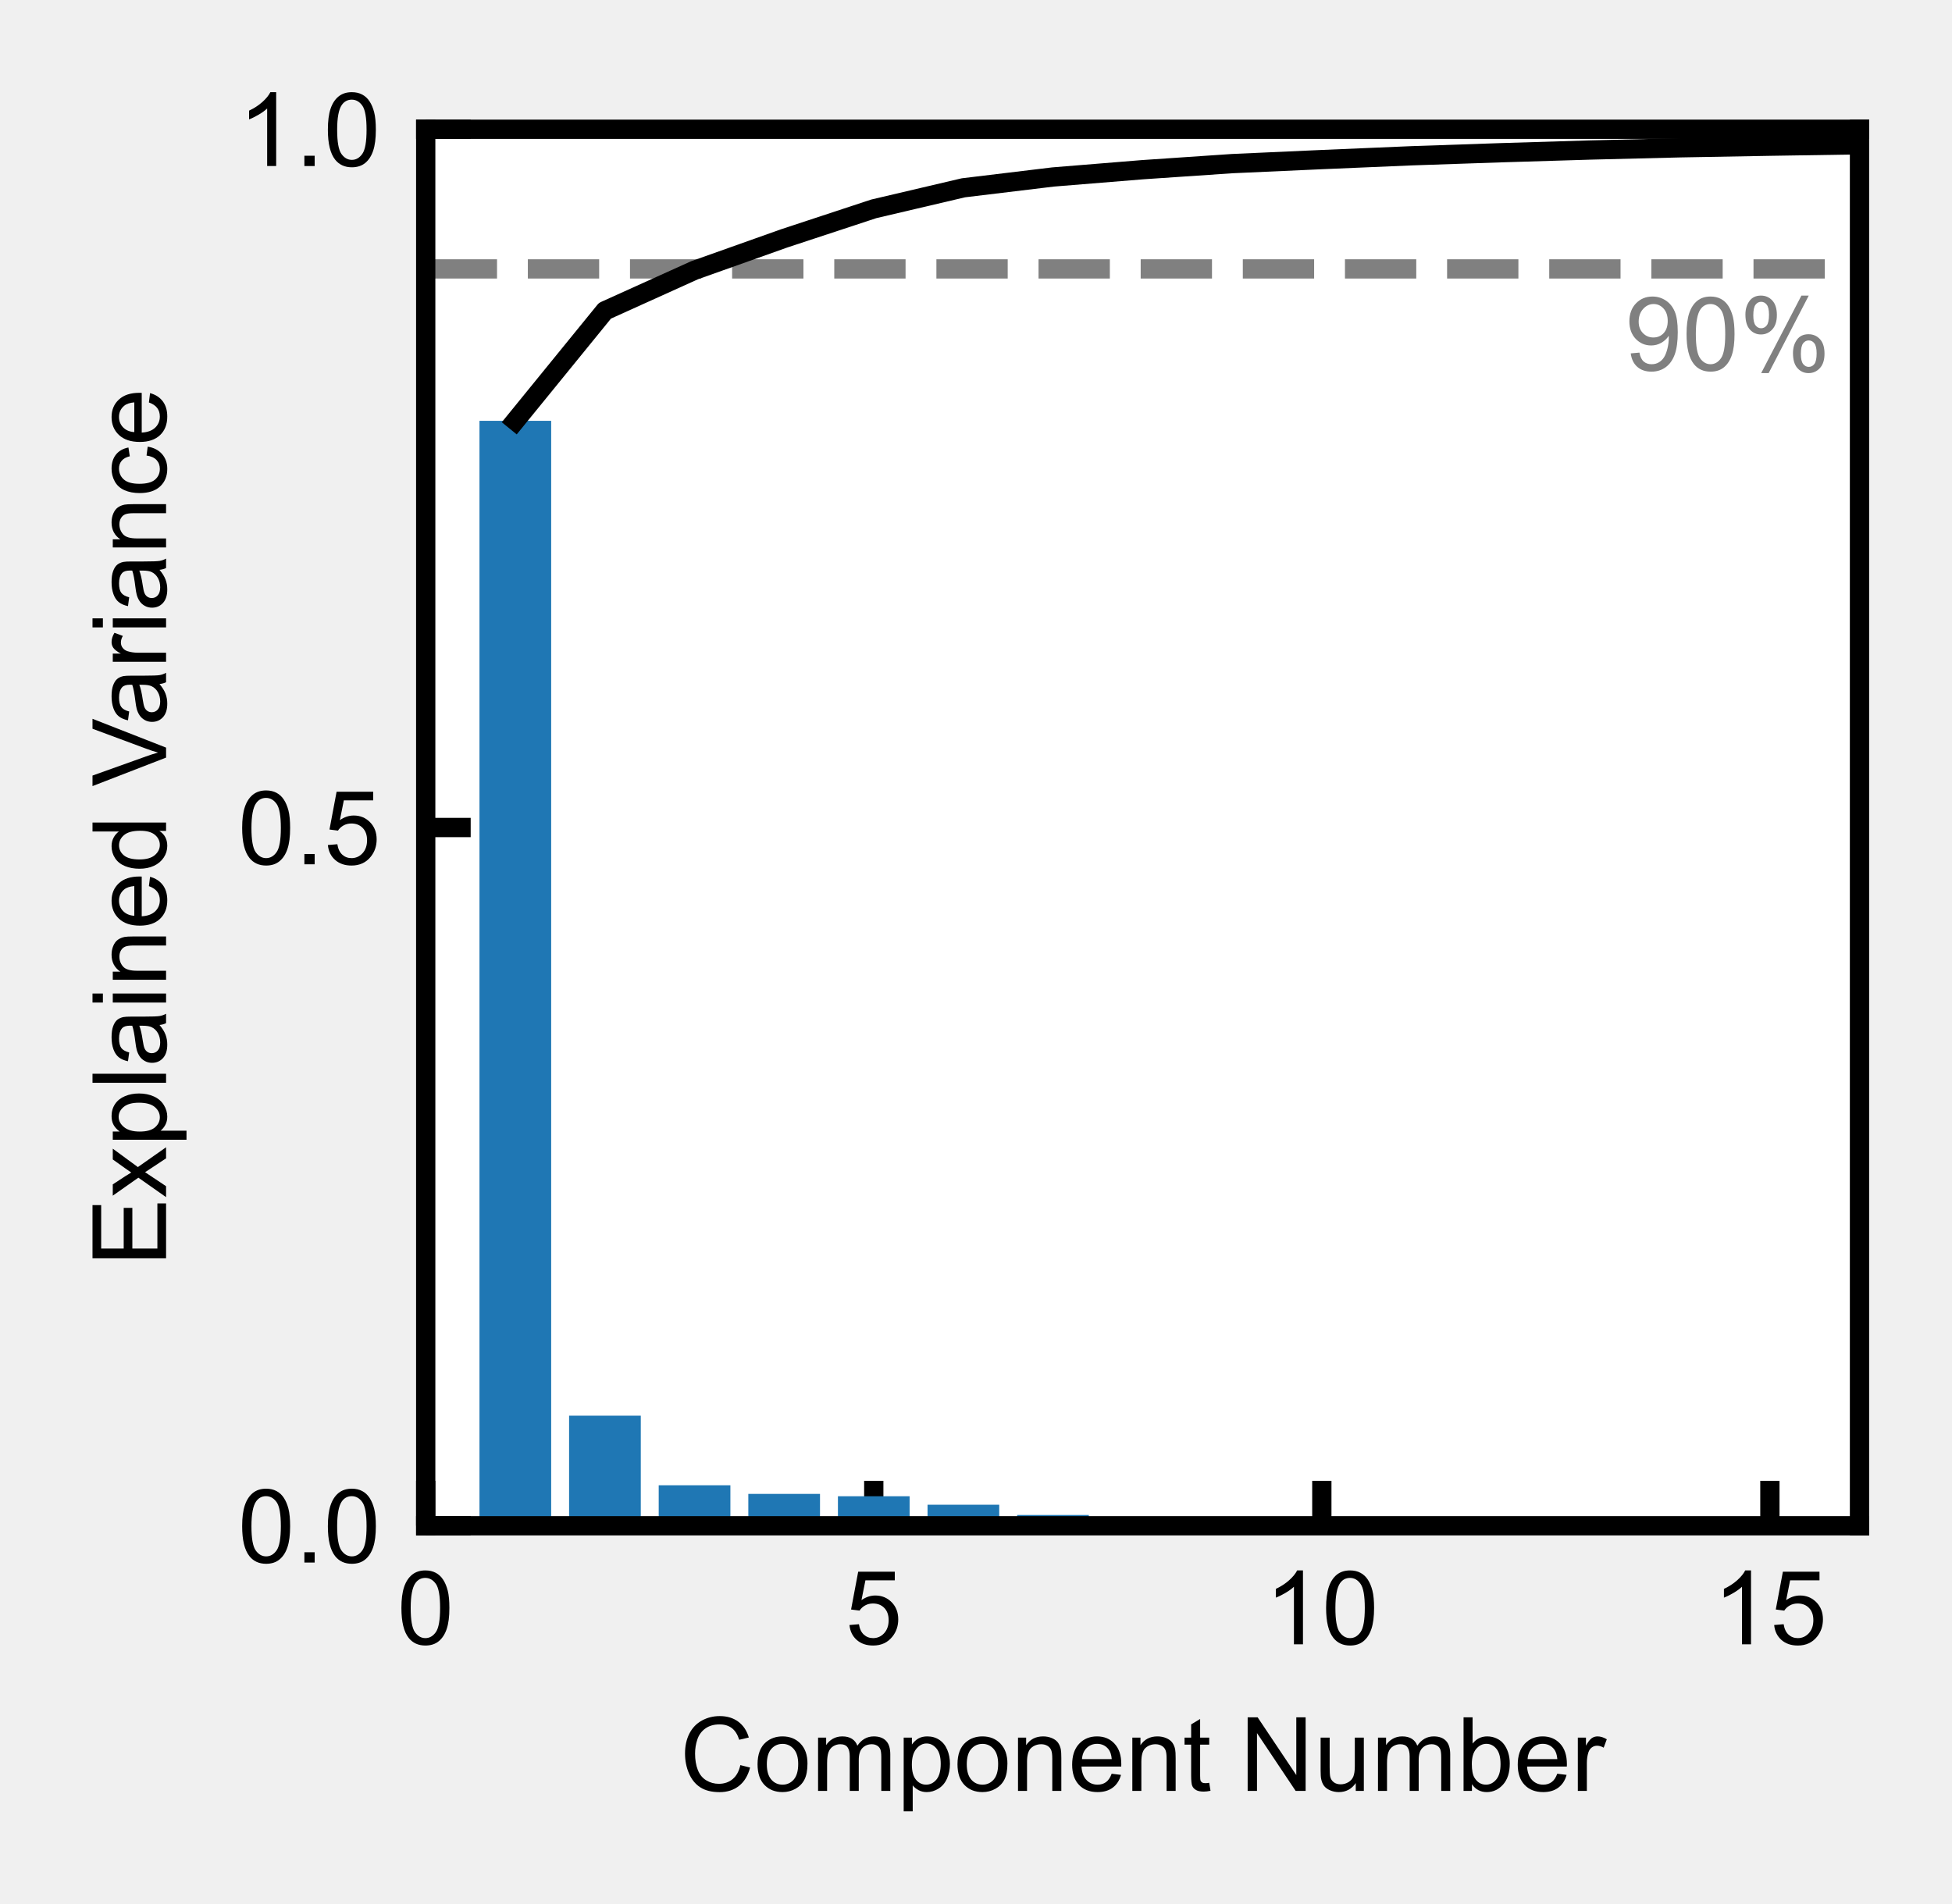
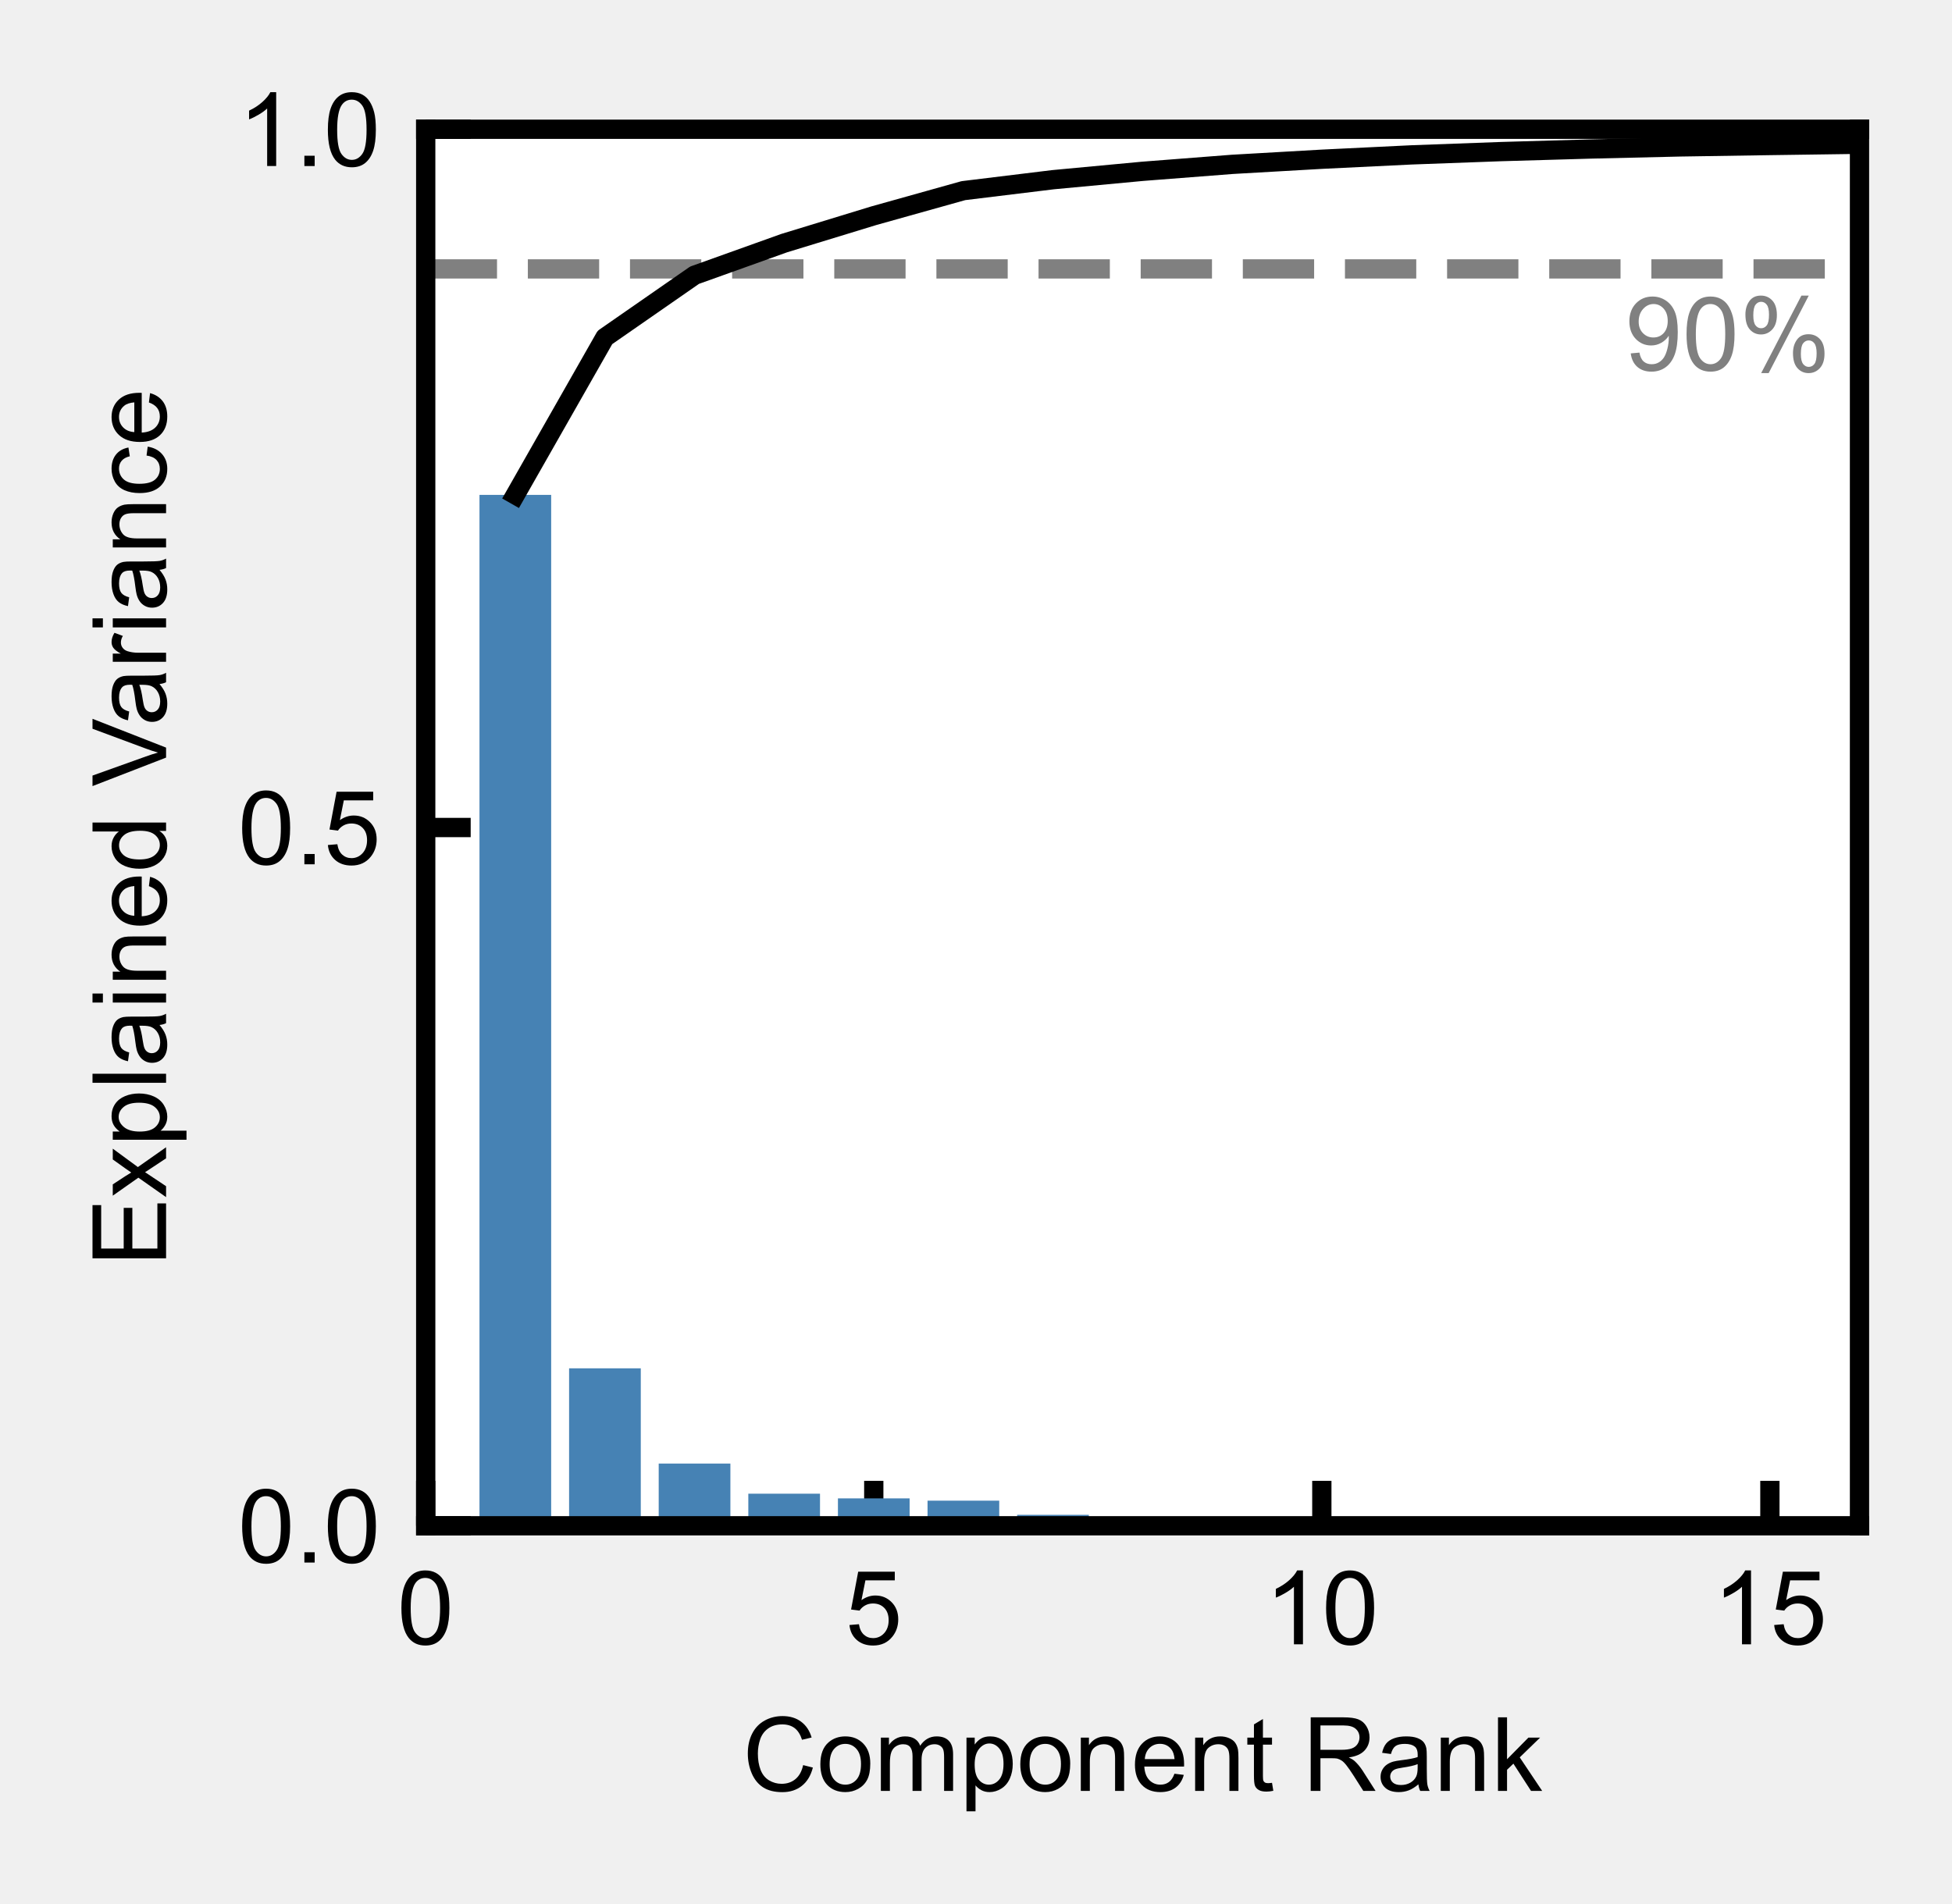
<svg xmlns="http://www.w3.org/2000/svg" xmlns:xlink="http://www.w3.org/1999/xlink" height="148.213pt" version="1.1" viewBox="0 0 151.936 148.213" width="151.936pt">
  <defs>
    <style type="text/css">*{stroke-linecap:butt;stroke-linejoin:round;}</style>
  </defs>
  <g id="figure_1">
    <g id="patch_1">
      <path d="M 0 148.213  L 151.936 148.213  L 151.936 0  L 0 0  z " style="fill:none;" />
    </g>
    <g id="axes_1">
      <g id="patch_2">
        <path d="M 33.136 118.783  L 144.736 118.783  L 144.736 10.063  L 33.136 10.063  z " style="fill:#ffffff;" />
      </g>
      <g id="line2d_1">
-         <path clip-path="url(#pe57d59aa02)" d="M 33.136 20.935  L 144.736 20.935  " style="fill:none;stroke:#808080;stroke-dasharray:5.55,2.4;stroke-dashoffset:0;stroke-width:1.5;" />
+         <path clip-path="url(#p98f0bb0aaa)" d="M 33.136 20.935  L 144.736 20.935  " style="fill:none;stroke:#808080;stroke-dasharray:5.55,2.4;stroke-dashoffset:0;stroke-width:1.5;" />
      </g>
      <g id="matplotlib.axis_1">
        <g id="xtick_1">
          <g id="line2d_2">
            <defs>
-               <path d="M 0 0  L 0 -3.5  " id="m93f9df5b27" style="stroke:#000000;stroke-width:1.5;" />
-             </defs>
-             <g>
-               <use style="stroke:#000000;stroke-width:1.5;" x="33.136" xlink:href="#m93f9df5b27" y="118.783" />
+               <path d="M 0 0  L 0 -3.5  " id="m5af185810b" style="stroke:#000000;stroke-width:1.5;" />
+             </defs>
+             <g>
+               <use style="stroke:#000000;stroke-width:1.5;" x="33.136" xlink:href="#m5af185810b" y="118.783" />
            </g>
          </g>
          <g id="text_1">
            <g transform="translate(30.91187 128.0094)scale(0.08 -0.08)">
              <defs>
                <path d="M 4.156 35.297  Q 4.156 48 6.766 55.734  Q 9.375 63.484 14.516 67.672  Q 19.672 71.875 27.484 71.875  Q 33.25 71.875 37.594 69.547  Q 41.938 67.234 44.766 62.859  Q 47.609 58.5 49.219 52.219  Q 50.828 45.953 50.828 35.297  Q 50.828 22.703 48.234 14.969  Q 45.656 7.234 40.5 3  Q 35.359 -1.219 27.484 -1.219  Q 17.141 -1.219 11.234 6.203  Q 4.156 15.141 4.156 35.297  z M 13.188 35.297  Q 13.188 17.672 17.312 11.828  Q 21.438 6 27.484 6  Q 33.547 6 37.672 11.859  Q 41.797 17.719 41.797 35.297  Q 41.797 52.984 37.672 58.781  Q 33.547 64.594 27.391 64.594  Q 21.344 64.594 17.719 59.469  Q 13.188 52.938 13.188 35.297  z " id="ArialMT-48" />
              </defs>
              <use xlink:href="#ArialMT-48" />
            </g>
          </g>
        </g>
        <g id="xtick_2">
          <g id="line2d_3">
            <g>
-               <use style="stroke:#000000;stroke-width:1.5;" x="68.011" xlink:href="#m93f9df5b27" y="118.783" />
+               <use style="stroke:#000000;stroke-width:1.5;" x="68.011" xlink:href="#m5af185810b" y="118.783" />
            </g>
          </g>
          <g id="text_2">
            <g transform="translate(65.78687 128.0094)scale(0.08 -0.08)">
              <defs>
                <path d="M 4.156 18.75  L 13.375 19.531  Q 14.406 12.797 18.141 9.391  Q 21.875 6 27.156 6  Q 33.5 6 37.891 10.781  Q 42.281 15.578 42.281 23.484  Q 42.281 31 38.062 35.344  Q 33.844 39.703 27 39.703  Q 22.75 39.703 19.328 37.766  Q 15.922 35.844 13.969 32.766  L 5.719 33.844  L 12.641 70.609  L 48.25 70.609  L 48.25 62.203  L 19.672 62.203  L 15.828 42.969  Q 22.266 47.469 29.344 47.469  Q 38.719 47.469 45.156 40.969  Q 51.609 34.469 51.609 24.266  Q 51.609 14.547 45.953 7.469  Q 39.062 -1.219 27.156 -1.219  Q 17.391 -1.219 11.203 4.25  Q 5.031 9.719 4.156 18.75  z " id="ArialMT-53" />
              </defs>
              <use xlink:href="#ArialMT-53" />
            </g>
          </g>
        </g>
        <g id="xtick_3">
          <g id="line2d_4">
            <g>
-               <use style="stroke:#000000;stroke-width:1.5;" x="102.886" xlink:href="#m93f9df5b27" y="118.783" />
+               <use style="stroke:#000000;stroke-width:1.5;" x="102.886" xlink:href="#m5af185810b" y="118.783" />
            </g>
          </g>
          <g id="text_3">
            <g transform="translate(98.4375 128.0094)scale(0.08 -0.08)">
              <defs>
                <path d="M 37.25 0  L 28.469 0  L 28.469 56  Q 25.297 52.984 20.141 49.953  Q 14.984 46.922 10.891 45.406  L 10.891 53.906  Q 18.266 57.375 23.781 62.297  Q 29.297 67.234 31.594 71.875  L 37.25 71.875  z " id="ArialMT-49" />
              </defs>
              <use xlink:href="#ArialMT-49" />
              <use x="55.615" xlink:href="#ArialMT-48" />
            </g>
          </g>
        </g>
        <g id="xtick_4">
          <g id="line2d_5">
            <g>
-               <use style="stroke:#000000;stroke-width:1.5;" x="137.761" xlink:href="#m93f9df5b27" y="118.783" />
+               <use style="stroke:#000000;stroke-width:1.5;" x="137.761" xlink:href="#m5af185810b" y="118.783" />
            </g>
          </g>
          <g id="text_4">
            <g transform="translate(133.3125 128.0094)scale(0.08 -0.08)">
              <use xlink:href="#ArialMT-49" />
              <use x="55.615" xlink:href="#ArialMT-53" />
            </g>
          </g>
        </g>
        <g id="text_5">
-           <g transform="translate(52.92125 139.4231)scale(0.08 -0.08)">
+           <g transform="translate(57.80938 139.4231)scale(0.08 -0.08)">
            <defs>
              <path d="M 58.797 25.094  L 68.266 22.703  Q 65.281 11.031 57.547 4.906  Q 49.812 -1.219 38.625 -1.219  Q 27.047 -1.219 19.797 3.484  Q 12.547 8.203 8.766 17.141  Q 4.984 26.078 4.984 36.328  Q 4.984 47.516 9.25 55.828  Q 13.531 64.156 21.406 68.469  Q 29.297 72.797 38.766 72.797  Q 49.516 72.797 56.828 67.328  Q 64.156 61.859 67.047 51.953  L 57.719 49.75  Q 55.219 57.562 50.484 61.125  Q 45.75 64.703 38.578 64.703  Q 30.328 64.703 24.781 60.734  Q 19.234 56.781 16.984 50.109  Q 14.75 43.453 14.75 36.375  Q 14.75 27.25 17.406 20.438  Q 20.062 13.625 25.672 10.25  Q 31.297 6.891 37.844 6.891  Q 45.797 6.891 51.312 11.469  Q 56.844 16.062 58.797 25.094  z " id="ArialMT-67" />
              <path d="M 3.328 25.922  Q 3.328 40.328 11.328 47.266  Q 18.016 53.031 27.641 53.031  Q 38.328 53.031 45.109 46.016  Q 51.906 39.016 51.906 26.656  Q 51.906 16.656 48.906 10.906  Q 45.906 5.172 40.156 2  Q 34.422 -1.172 27.641 -1.172  Q 16.75 -1.172 10.031 5.812  Q 3.328 12.797 3.328 25.922  z M 12.359 25.922  Q 12.359 15.969 16.703 11.016  Q 21.047 6.062 27.641 6.062  Q 34.188 6.062 38.531 11.031  Q 42.875 16.016 42.875 26.219  Q 42.875 35.844 38.5 40.797  Q 34.125 45.75 27.641 45.75  Q 21.047 45.75 16.703 40.812  Q 12.359 35.891 12.359 25.922  z " id="ArialMT-111" />
              <path d="M 6.594 0  L 6.594 51.859  L 14.453 51.859  L 14.453 44.578  Q 16.891 48.391 20.938 50.703  Q 25 53.031 30.172 53.031  Q 35.938 53.031 39.625 50.641  Q 43.312 48.25 44.828 43.953  Q 50.984 53.031 60.844 53.031  Q 68.562 53.031 72.703 48.75  Q 76.859 44.484 76.859 35.594  L 76.859 0  L 68.109 0  L 68.109 32.672  Q 68.109 37.938 67.25 40.25  Q 66.406 42.578 64.156 43.984  Q 61.922 45.406 58.891 45.406  Q 53.422 45.406 49.797 41.766  Q 46.188 38.141 46.188 30.125  L 46.188 0  L 37.406 0  L 37.406 33.688  Q 37.406 39.547 35.25 42.469  Q 33.109 45.406 28.219 45.406  Q 24.516 45.406 21.359 43.453  Q 18.219 41.5 16.797 37.734  Q 15.375 33.984 15.375 26.906  L 15.375 0  z " id="ArialMT-109" />
              <path d="M 6.594 -19.875  L 6.594 51.859  L 14.594 51.859  L 14.594 45.125  Q 17.438 49.078 21 51.047  Q 24.562 53.031 29.641 53.031  Q 36.281 53.031 41.359 49.609  Q 46.438 46.188 49.016 39.953  Q 51.609 33.734 51.609 26.312  Q 51.609 18.359 48.75 11.984  Q 45.906 5.609 40.453 2.219  Q 35.016 -1.172 29 -1.172  Q 24.609 -1.172 21.109 0.688  Q 17.625 2.547 15.375 5.375  L 15.375 -19.875  z M 14.547 25.641  Q 14.547 15.625 18.594 10.844  Q 22.656 6.062 28.422 6.062  Q 34.281 6.062 38.453 11.016  Q 42.625 15.969 42.625 26.375  Q 42.625 36.281 38.547 41.203  Q 34.469 46.141 28.812 46.141  Q 23.188 46.141 18.859 40.891  Q 14.547 35.641 14.547 25.641  z " id="ArialMT-112" />
              <path d="M 6.594 0  L 6.594 51.859  L 14.5 51.859  L 14.5 44.484  Q 20.219 53.031 31 53.031  Q 35.688 53.031 39.625 51.344  Q 43.562 49.656 45.516 46.922  Q 47.469 44.188 48.25 40.438  Q 48.734 37.984 48.734 31.891  L 48.734 0  L 39.938 0  L 39.938 31.547  Q 39.938 36.922 38.906 39.578  Q 37.891 42.234 35.281 43.812  Q 32.672 45.406 29.156 45.406  Q 23.531 45.406 19.453 41.844  Q 15.375 38.281 15.375 28.328  L 15.375 0  z " id="ArialMT-110" />
              <path d="M 42.094 16.703  L 51.172 15.578  Q 49.031 7.625 43.219 3.219  Q 37.406 -1.172 28.375 -1.172  Q 17 -1.172 10.328 5.828  Q 3.656 12.844 3.656 25.484  Q 3.656 38.578 10.391 45.797  Q 17.141 53.031 27.875 53.031  Q 38.281 53.031 44.875 45.953  Q 51.469 38.875 51.469 26.031  Q 51.469 25.25 51.422 23.688  L 12.75 23.688  Q 13.234 15.141 17.578 10.594  Q 21.922 6.062 28.422 6.062  Q 33.25 6.062 36.672 8.594  Q 40.094 11.141 42.094 16.703  z M 13.234 30.906  L 42.188 30.906  Q 41.609 37.453 38.875 40.719  Q 34.672 45.797 27.984 45.797  Q 21.922 45.797 17.797 41.75  Q 13.672 37.703 13.234 30.906  z " id="ArialMT-101" />
              <path d="M 25.781 7.859  L 27.047 0.094  Q 23.344 -0.688 20.406 -0.688  Q 15.625 -0.688 12.984 0.828  Q 10.359 2.344 9.281 4.812  Q 8.203 7.281 8.203 15.188  L 8.203 45.016  L 1.766 45.016  L 1.766 51.859  L 8.203 51.859  L 8.203 64.703  L 16.938 69.969  L 16.938 51.859  L 25.781 51.859  L 25.781 45.016  L 16.938 45.016  L 16.938 14.703  Q 16.938 10.938 17.406 9.859  Q 17.875 8.797 18.922 8.156  Q 19.969 7.516 21.922 7.516  Q 23.391 7.516 25.781 7.859  z " id="ArialMT-116" />
              <path id="ArialMT-32" />
-               <path d="M 7.625 0  L 7.625 71.578  L 17.328 71.578  L 54.938 15.375  L 54.938 71.578  L 64.016 71.578  L 64.016 0  L 54.297 0  L 16.703 56.25  L 16.703 0  z " id="ArialMT-78" />
-               <path d="M 40.578 0  L 40.578 7.625  Q 34.516 -1.172 24.125 -1.172  Q 19.531 -1.172 15.547 0.578  Q 11.578 2.344 9.641 5  Q 7.719 7.672 6.938 11.531  Q 6.391 14.109 6.391 19.734  L 6.391 51.859  L 15.188 51.859  L 15.188 23.094  Q 15.188 16.219 15.719 13.812  Q 16.547 10.359 19.234 8.375  Q 21.922 6.391 25.875 6.391  Q 29.828 6.391 33.297 8.422  Q 36.766 10.453 38.203 13.938  Q 39.656 17.438 39.656 24.078  L 39.656 51.859  L 48.438 51.859  L 48.438 0  z " id="ArialMT-117" />
-               <path d="M 14.703 0  L 6.547 0  L 6.547 71.578  L 15.328 71.578  L 15.328 46.047  Q 20.906 53.031 29.547 53.031  Q 34.328 53.031 38.594 51.094  Q 42.875 49.172 45.625 45.672  Q 48.391 42.188 49.953 37.25  Q 51.516 32.328 51.516 26.703  Q 51.516 13.375 44.922 6.094  Q 38.328 -1.172 29.109 -1.172  Q 19.922 -1.172 14.703 6.5  z M 14.594 26.312  Q 14.594 17 17.141 12.844  Q 21.297 6.062 28.375 6.062  Q 34.125 6.062 38.328 11.062  Q 42.531 16.062 42.531 25.984  Q 42.531 36.141 38.5 40.969  Q 34.469 45.797 28.766 45.797  Q 23 45.797 18.797 40.797  Q 14.594 35.797 14.594 26.312  z " id="ArialMT-98" />
-               <path d="M 6.5 0  L 6.5 51.859  L 14.406 51.859  L 14.406 44  Q 17.438 49.516 20 51.266  Q 22.562 53.031 25.641 53.031  Q 30.078 53.031 34.672 50.203  L 31.641 42.047  Q 28.422 43.953 25.203 43.953  Q 22.312 43.953 20.016 42.219  Q 17.719 40.484 16.75 37.406  Q 15.281 32.719 15.281 27.156  L 15.281 0  z " id="ArialMT-114" />
+               <path d="M 7.859 0  L 7.859 71.578  L 39.594 71.578  Q 49.172 71.578 54.141 69.641  Q 59.125 67.719 62.109 62.828  Q 65.094 57.953 65.094 52.047  Q 65.094 44.438 60.156 39.203  Q 55.219 33.984 44.922 32.562  Q 48.688 30.766 50.641 29  Q 54.781 25.203 58.5 19.484  L 70.953 0  L 59.031 0  L 49.562 14.891  Q 45.406 21.344 42.719 24.75  Q 40.047 28.172 37.922 29.531  Q 35.797 30.906 33.594 31.453  Q 31.984 31.781 28.328 31.781  L 17.328 31.781  L 17.328 0  z M 17.328 39.984  L 37.703 39.984  Q 44.188 39.984 47.844 41.328  Q 51.516 42.672 53.422 45.625  Q 55.328 48.578 55.328 52.047  Q 55.328 57.125 51.641 60.391  Q 47.953 63.672 39.984 63.672  L 17.328 63.672  z " id="ArialMT-82" />
+               <path d="M 40.438 6.391  Q 35.547 2.25 31.031 0.531  Q 26.516 -1.172 21.344 -1.172  Q 12.797 -1.172 8.203 3  Q 3.609 7.172 3.609 13.672  Q 3.609 17.484 5.344 20.625  Q 7.078 23.781 9.891 25.688  Q 12.703 27.594 16.219 28.562  Q 18.797 29.25 24.031 29.891  Q 34.672 31.156 39.703 32.906  Q 39.75 34.719 39.75 35.203  Q 39.75 40.578 37.25 42.781  Q 33.891 45.75 27.25 45.75  Q 21.047 45.75 18.094 43.578  Q 15.141 41.406 13.719 35.891  L 5.125 37.062  Q 6.297 42.578 8.984 45.969  Q 11.672 49.359 16.75 51.188  Q 21.828 53.031 28.516 53.031  Q 35.156 53.031 39.297 51.469  Q 43.453 49.906 45.406 47.531  Q 47.359 45.172 48.141 41.547  Q 48.578 39.312 48.578 33.453  L 48.578 21.734  Q 48.578 9.469 49.141 6.219  Q 49.703 2.984 51.375 0  L 42.188 0  Q 40.828 2.734 40.438 6.391  z M 39.703 26.031  Q 34.906 24.078 25.344 22.703  Q 19.922 21.922 17.672 20.938  Q 15.438 19.969 14.203 18.094  Q 12.984 16.219 12.984 13.922  Q 12.984 10.406 15.641 8.062  Q 18.312 5.719 23.438 5.719  Q 28.516 5.719 32.469 7.938  Q 36.422 10.156 38.281 14.016  Q 39.703 17 39.703 22.797  z " id="ArialMT-97" />
+               <path d="M 6.641 0  L 6.641 71.578  L 15.438 71.578  L 15.438 30.766  L 36.234 51.859  L 47.609 51.859  L 27.781 32.625  L 49.609 0  L 38.766 0  L 21.625 26.516  L 15.438 20.562  L 15.438 0  z " id="ArialMT-107" />
            </defs>
            <use xlink:href="#ArialMT-67" />
            <use x="72.217" xlink:href="#ArialMT-111" />
            <use x="127.832" xlink:href="#ArialMT-109" />
            <use x="211.133" xlink:href="#ArialMT-112" />
            <use x="266.748" xlink:href="#ArialMT-111" />
            <use x="322.363" xlink:href="#ArialMT-110" />
            <use x="377.979" xlink:href="#ArialMT-101" />
            <use x="433.594" xlink:href="#ArialMT-110" />
            <use x="489.209" xlink:href="#ArialMT-116" />
            <use x="516.992" xlink:href="#ArialMT-32" />
-             <use x="544.775" xlink:href="#ArialMT-78" />
-             <use x="616.992" xlink:href="#ArialMT-117" />
-             <use x="672.607" xlink:href="#ArialMT-109" />
-             <use x="755.908" xlink:href="#ArialMT-98" />
-             <use x="811.523" xlink:href="#ArialMT-101" />
-             <use x="867.139" xlink:href="#ArialMT-114" />
+             <use x="544.775" xlink:href="#ArialMT-82" />
+             <use x="616.992" xlink:href="#ArialMT-97" />
+             <use x="672.607" xlink:href="#ArialMT-110" />
+             <use x="728.223" xlink:href="#ArialMT-107" />
          </g>
        </g>
      </g>
      <g id="matplotlib.axis_2">
        <g id="ytick_1">
          <g id="line2d_6">
            <defs>
-               <path d="M 0 0  L 3.5 0  " id="m5671c8bf5a" style="stroke:#000000;stroke-width:1.5;" />
-             </defs>
-             <g>
-               <use style="stroke:#000000;stroke-width:1.5;" x="33.136" xlink:href="#m5671c8bf5a" y="118.783" />
+               <path d="M 0 0  L 3.5 0  " id="m9b7e05f773" style="stroke:#000000;stroke-width:1.5;" />
+             </defs>
+             <g>
+               <use style="stroke:#000000;stroke-width:1.5;" x="33.136" xlink:href="#m9b7e05f773" y="118.783" />
            </g>
          </g>
          <g id="text_6">
            <g transform="translate(18.51625 121.6462)scale(0.08 -0.08)">
              <defs>
                <path d="M 9.078 0  L 9.078 10.016  L 19.094 10.016  L 19.094 0  z " id="ArialMT-46" />
              </defs>
              <use xlink:href="#ArialMT-48" />
              <use x="55.615" xlink:href="#ArialMT-46" />
              <use x="83.398" xlink:href="#ArialMT-48" />
            </g>
          </g>
        </g>
        <g id="ytick_2">
          <g id="line2d_7">
            <g>
-               <use style="stroke:#000000;stroke-width:1.5;" x="33.136" xlink:href="#m5671c8bf5a" y="64.423" />
+               <use style="stroke:#000000;stroke-width:1.5;" x="33.136" xlink:href="#m9b7e05f773" y="64.423" />
            </g>
          </g>
          <g id="text_7">
            <g transform="translate(18.51625 67.28625)scale(0.08 -0.08)">
              <use xlink:href="#ArialMT-48" />
              <use x="55.615" xlink:href="#ArialMT-46" />
              <use x="83.398" xlink:href="#ArialMT-53" />
            </g>
          </g>
        </g>
        <g id="ytick_3">
          <g id="line2d_8">
            <g>
-               <use style="stroke:#000000;stroke-width:1.5;" x="33.136" xlink:href="#m5671c8bf5a" y="10.063" />
+               <use style="stroke:#000000;stroke-width:1.5;" x="33.136" xlink:href="#m9b7e05f773" y="10.063" />
            </g>
          </g>
          <g id="text_8">
            <g transform="translate(18.51625 12.92625)scale(0.08 -0.08)">
              <use xlink:href="#ArialMT-49" />
              <use x="55.615" xlink:href="#ArialMT-46" />
              <use x="83.398" xlink:href="#ArialMT-48" />
            </g>
          </g>
        </g>
        <g id="text_9">
          <g transform="translate(12.92625 98.59313)rotate(-90)scale(0.08 -0.08)">
            <defs>
              <path d="M 7.906 0  L 7.906 71.578  L 59.672 71.578  L 59.672 63.141  L 17.391 63.141  L 17.391 41.219  L 56.984 41.219  L 56.984 32.812  L 17.391 32.812  L 17.391 8.453  L 61.328 8.453  L 61.328 0  z " id="ArialMT-69" />
              <path d="M 0.734 0  L 19.672 26.953  L 2.156 51.859  L 13.141 51.859  L 21.094 39.703  Q 23.344 36.234 24.703 33.891  Q 26.859 37.109 28.656 39.594  L 37.406 51.859  L 47.906 51.859  L 29.984 27.438  L 49.266 0  L 38.484 0  L 27.828 16.109  L 25 20.453  L 11.375 0  z " id="ArialMT-120" />
              <path d="M 6.391 0  L 6.391 71.578  L 15.188 71.578  L 15.188 0  z " id="ArialMT-108" />
-               <path d="M 40.438 6.391  Q 35.547 2.25 31.031 0.531  Q 26.516 -1.172 21.344 -1.172  Q 12.797 -1.172 8.203 3  Q 3.609 7.172 3.609 13.672  Q 3.609 17.484 5.344 20.625  Q 7.078 23.781 9.891 25.688  Q 12.703 27.594 16.219 28.562  Q 18.797 29.25 24.031 29.891  Q 34.672 31.156 39.703 32.906  Q 39.75 34.719 39.75 35.203  Q 39.75 40.578 37.25 42.781  Q 33.891 45.75 27.25 45.75  Q 21.047 45.75 18.094 43.578  Q 15.141 41.406 13.719 35.891  L 5.125 37.062  Q 6.297 42.578 8.984 45.969  Q 11.672 49.359 16.75 51.188  Q 21.828 53.031 28.516 53.031  Q 35.156 53.031 39.297 51.469  Q 43.453 49.906 45.406 47.531  Q 47.359 45.172 48.141 41.547  Q 48.578 39.312 48.578 33.453  L 48.578 21.734  Q 48.578 9.469 49.141 6.219  Q 49.703 2.984 51.375 0  L 42.188 0  Q 40.828 2.734 40.438 6.391  z M 39.703 26.031  Q 34.906 24.078 25.344 22.703  Q 19.922 21.922 17.672 20.938  Q 15.438 19.969 14.203 18.094  Q 12.984 16.219 12.984 13.922  Q 12.984 10.406 15.641 8.062  Q 18.312 5.719 23.438 5.719  Q 28.516 5.719 32.469 7.938  Q 36.422 10.156 38.281 14.016  Q 39.703 17 39.703 22.797  z " id="ArialMT-97" />
              <path d="M 6.641 61.469  L 6.641 71.578  L 15.438 71.578  L 15.438 61.469  z M 6.641 0  L 6.641 51.859  L 15.438 51.859  L 15.438 0  z " id="ArialMT-105" />
              <path d="M 40.234 0  L 40.234 6.547  Q 35.297 -1.172 25.734 -1.172  Q 19.531 -1.172 14.328 2.25  Q 9.125 5.672 6.266 11.797  Q 3.422 17.922 3.422 25.875  Q 3.422 33.641 6 39.969  Q 8.594 46.297 13.766 49.656  Q 18.953 53.031 25.344 53.031  Q 30.031 53.031 33.688 51.047  Q 37.359 49.078 39.656 45.906  L 39.656 71.578  L 48.391 71.578  L 48.391 0  z M 12.453 25.875  Q 12.453 15.922 16.641 10.984  Q 20.844 6.062 26.562 6.062  Q 32.328 6.062 36.344 10.766  Q 40.375 15.484 40.375 25.141  Q 40.375 35.797 36.266 40.766  Q 32.172 45.75 26.172 45.75  Q 20.312 45.75 16.375 40.969  Q 12.453 36.188 12.453 25.875  z " id="ArialMT-100" />
              <path d="M 28.172 0  L 0.438 71.578  L 10.688 71.578  L 29.297 19.578  Q 31.547 13.328 33.062 7.859  Q 34.719 13.719 36.922 19.578  L 56.25 71.578  L 65.922 71.578  L 37.891 0  z " id="ArialMT-86" />
+               <path d="M 6.5 0  L 6.5 51.859  L 14.406 51.859  L 14.406 44  Q 17.438 49.516 20 51.266  Q 22.562 53.031 25.641 53.031  Q 30.078 53.031 34.672 50.203  L 31.641 42.047  Q 28.422 43.953 25.203 43.953  Q 22.312 43.953 20.016 42.219  Q 17.719 40.484 16.75 37.406  Q 15.281 32.719 15.281 27.156  L 15.281 0  z " id="ArialMT-114" />
              <path d="M 40.438 19  L 49.078 17.875  Q 47.656 8.938 41.812 3.875  Q 35.984 -1.172 27.484 -1.172  Q 16.844 -1.172 10.375 5.781  Q 3.906 12.75 3.906 25.734  Q 3.906 34.125 6.688 40.422  Q 9.469 46.734 15.156 49.875  Q 20.844 53.031 27.547 53.031  Q 35.984 53.031 41.359 48.75  Q 46.734 44.484 48.25 36.625  L 39.703 35.297  Q 38.484 40.531 35.375 43.156  Q 32.281 45.797 27.875 45.797  Q 21.234 45.797 17.078 41.031  Q 12.938 36.281 12.938 25.984  Q 12.938 15.531 16.938 10.797  Q 20.953 6.062 27.391 6.062  Q 32.562 6.062 36.031 9.234  Q 39.5 12.406 40.438 19  z " id="ArialMT-99" />
            </defs>
            <use xlink:href="#ArialMT-69" />
            <use x="66.699" xlink:href="#ArialMT-120" />
            <use x="116.699" xlink:href="#ArialMT-112" />
            <use x="172.314" xlink:href="#ArialMT-108" />
            <use x="194.531" xlink:href="#ArialMT-97" />
            <use x="250.146" xlink:href="#ArialMT-105" />
            <use x="272.363" xlink:href="#ArialMT-110" />
            <use x="327.979" xlink:href="#ArialMT-101" />
            <use x="383.594" xlink:href="#ArialMT-100" />
            <use x="439.209" xlink:href="#ArialMT-32" />
            <use x="466.992" xlink:href="#ArialMT-86" />
            <use x="526.316" xlink:href="#ArialMT-97" />
            <use x="581.932" xlink:href="#ArialMT-114" />
            <use x="615.232" xlink:href="#ArialMT-105" />
            <use x="637.449" xlink:href="#ArialMT-97" />
            <use x="693.064" xlink:href="#ArialMT-110" />
            <use x="748.68" xlink:href="#ArialMT-99" />
            <use x="798.68" xlink:href="#ArialMT-101" />
          </g>
        </g>
      </g>
      <g id="patch_3">
-         <path clip-path="url(#pe57d59aa02)" d="M 37.321 118.783  L 42.901 118.783  L 42.901 32.763  L 37.321 32.763  z " style="fill:#1f77b4;" />
+         <path clip-path="url(#p98f0bb0aaa)" d="M 37.321 118.783  L 42.901 118.783  L 42.901 38.527  L 37.321 38.527  z " style="fill:#4682b4;" />
      </g>
      <g id="patch_4">
-         <path clip-path="url(#pe57d59aa02)" d="M 44.296 118.783  L 49.876 118.783  L 49.876 110.213  L 44.296 110.213  z " style="fill:#1f77b4;" />
+         <path clip-path="url(#p98f0bb0aaa)" d="M 44.296 118.783  L 49.876 118.783  L 49.876 106.527  L 44.296 106.527  z " style="fill:#4682b4;" />
      </g>
      <g id="patch_5">
-         <path clip-path="url(#pe57d59aa02)" d="M 51.271 118.783  L 56.851 118.783  L 56.851 115.629  L 51.271 115.629  z " style="fill:#1f77b4;" />
+         <path clip-path="url(#p98f0bb0aaa)" d="M 51.271 118.783  L 56.851 118.783  L 56.851 113.938  L 51.271 113.938  z " style="fill:#4682b4;" />
      </g>
      <g id="patch_6">
-         <path clip-path="url(#pe57d59aa02)" d="M 58.246 118.783  L 63.826 118.783  L 63.826 116.303  L 58.246 116.303  z " style="fill:#1f77b4;" />
+         <path clip-path="url(#p98f0bb0aaa)" d="M 58.246 118.783  L 63.826 118.783  L 63.826 116.285  L 58.246 116.285  z " style="fill:#4682b4;" />
      </g>
      <g id="patch_7">
-         <path clip-path="url(#pe57d59aa02)" d="M 65.221 118.783  L 70.801 118.783  L 70.801 116.484  L 65.221 116.484  z " style="fill:#1f77b4;" />
+         <path clip-path="url(#p98f0bb0aaa)" d="M 65.221 118.783  L 70.801 118.783  L 70.801 116.65  L 65.221 116.65  z " style="fill:#4682b4;" />
      </g>
      <g id="patch_8">
-         <path clip-path="url(#pe57d59aa02)" d="M 72.196 118.783  L 77.776 118.783  L 77.776 117.145  L 72.196 117.145  z " style="fill:#1f77b4;" />
+         <path clip-path="url(#p98f0bb0aaa)" d="M 72.196 118.783  L 77.776 118.783  L 77.776 116.83  L 72.196 116.83  z " style="fill:#4682b4;" />
      </g>
      <g id="patch_9">
-         <path clip-path="url(#pe57d59aa02)" d="M 79.171 118.783  L 84.751 118.783  L 84.751 117.941  L 79.171 117.941  z " style="fill:#1f77b4;" />
+         <path clip-path="url(#p98f0bb0aaa)" d="M 79.171 118.783  L 84.751 118.783  L 84.751 117.931  L 79.171 117.931  z " style="fill:#4682b4;" />
      </g>
      <g id="patch_10">
-         <path clip-path="url(#pe57d59aa02)" d="M 86.146 118.783  L 91.726 118.783  L 91.726 118.215  L 86.146 118.215  z " style="fill:#1f77b4;" />
+         <path clip-path="url(#p98f0bb0aaa)" d="M 86.146 118.783  L 91.726 118.783  L 91.726 118.13  L 86.146 118.13  z " style="fill:#4682b4;" />
      </g>
      <g id="patch_11">
-         <path clip-path="url(#pe57d59aa02)" d="M 93.121 118.783  L 98.701 118.783  L 98.701 118.31  L 93.121 118.31  z " style="fill:#1f77b4;" />
+         <path clip-path="url(#p98f0bb0aaa)" d="M 93.121 118.783  L 98.701 118.783  L 98.701 118.242  L 93.121 118.242  z " style="fill:#4682b4;" />
      </g>
      <g id="patch_12">
-         <path clip-path="url(#pe57d59aa02)" d="M 100.096 118.783  L 105.676 118.783  L 105.676 118.469  L 100.096 118.469  z " style="fill:#1f77b4;" />
+         <path clip-path="url(#p98f0bb0aaa)" d="M 100.096 118.783  L 105.676 118.783  L 105.676 118.384  L 100.096 118.384  z " style="fill:#4682b4;" />
      </g>
      <g id="patch_13">
-         <path clip-path="url(#pe57d59aa02)" d="M 107.071 118.783  L 112.651 118.783  L 112.651 118.486  L 107.071 118.486  z " style="fill:#1f77b4;" />
+         <path clip-path="url(#p98f0bb0aaa)" d="M 107.071 118.783  L 112.651 118.783  L 112.651 118.445  L 107.071 118.445  z " style="fill:#4682b4;" />
      </g>
      <g id="patch_14">
-         <path clip-path="url(#pe57d59aa02)" d="M 114.046 118.783  L 119.626 118.783  L 119.626 118.546  L 114.046 118.546  z " style="fill:#1f77b4;" />
+         <path clip-path="url(#p98f0bb0aaa)" d="M 114.046 118.783  L 119.626 118.783  L 119.626 118.527  L 114.046 118.527  z " style="fill:#4682b4;" />
      </g>
      <g id="patch_15">
-         <path clip-path="url(#pe57d59aa02)" d="M 121.021 118.783  L 126.601 118.783  L 126.601 118.571  L 121.021 118.571  z " style="fill:#1f77b4;" />
+         <path clip-path="url(#p98f0bb0aaa)" d="M 121.021 118.783  L 126.601 118.783  L 126.601 118.581  L 121.021 118.581  z " style="fill:#4682b4;" />
      </g>
      <g id="patch_16">
-         <path clip-path="url(#pe57d59aa02)" d="M 127.996 118.783  L 133.576 118.783  L 133.576 118.611  L 127.996 118.611  z " style="fill:#1f77b4;" />
+         <path clip-path="url(#p98f0bb0aaa)" d="M 127.996 118.783  L 133.576 118.783  L 133.576 118.62  L 127.996 118.62  z " style="fill:#4682b4;" />
      </g>
      <g id="patch_17">
-         <path clip-path="url(#pe57d59aa02)" d="M 134.971 118.783  L 140.551 118.783  L 140.551 118.658  L 134.971 118.658  z " style="fill:#1f77b4;" />
+         <path clip-path="url(#p98f0bb0aaa)" d="M 134.971 118.783  L 140.551 118.783  L 140.551 118.675  L 134.971 118.675  z " style="fill:#4682b4;" />
      </g>
      <g id="patch_18">
-         <path clip-path="url(#pe57d59aa02)" d="M 141.946 118.783  L 147.526 118.783  L 147.526 118.674  L 141.946 118.674  z " style="fill:#1f77b4;" />
+         <path clip-path="url(#p98f0bb0aaa)" d="M 141.946 118.783  L 147.526 118.783  L 147.526 118.685  L 141.946 118.685  z " style="fill:#4682b4;" />
      </g>
      <g id="line2d_9">
-         <path clip-path="url(#pe57d59aa02)" d="M 40.111 32.763  L 47.086 24.193  L 54.061 21.039  L 61.036 18.559  L 68.011 16.259  L 74.986 14.621  L 81.961 13.779  L 88.936 13.211  L 95.911 12.738  L 102.886 12.424  L 109.861 12.128  L 116.836 11.89  L 123.811 11.678  L 130.786 11.506  L 137.761 11.381  L 144.736 11.272  " style="fill:none;stroke:#000000;stroke-linecap:square;stroke-width:1.5;" />
+         <path clip-path="url(#p98f0bb0aaa)" d="M 40.111 38.527  L 47.086 26.271  L 54.061 21.426  L 61.036 18.928  L 68.011 16.795  L 74.986 14.842  L 81.961 13.99  L 88.936 13.337  L 95.911 12.796  L 102.886 12.397  L 109.861 12.058  L 116.836 11.802  L 123.811 11.6  L 130.786 11.437  L 137.761 11.329  L 144.736 11.231  " style="fill:none;stroke:#000000;stroke-linecap:square;stroke-width:1.5;" />
      </g>
      <g id="patch_19">
        <path d="M 33.136 118.783  L 33.136 10.063  " style="fill:none;stroke:#000000;stroke-linecap:square;stroke-linejoin:miter;stroke-width:1.5;" />
      </g>
      <g id="patch_20">
        <path d="M 144.736 118.783  L 144.736 10.063  " style="fill:none;stroke:#000000;stroke-linecap:square;stroke-linejoin:miter;stroke-width:1.5;" />
      </g>
      <g id="patch_21">
        <path d="M 33.136 118.783  L 144.736 118.783  " style="fill:none;stroke:#000000;stroke-linecap:square;stroke-linejoin:miter;stroke-width:1.5;" />
      </g>
      <g id="patch_22">
        <path d="M 33.136 10.063  L 144.736 10.063  " style="fill:none;stroke:#000000;stroke-linecap:square;stroke-linejoin:miter;stroke-width:1.5;" />
      </g>
      <g id="text_10">
        <g style="fill:#808080;" transform="translate(126.493 28.83578)scale(0.08 -0.08)">
          <defs>
            <path d="M 5.469 16.547  L 13.922 17.328  Q 14.984 11.375 18.016 8.688  Q 21.047 6 25.781 6  Q 29.828 6 32.875 7.859  Q 35.938 9.719 37.891 12.812  Q 39.844 15.922 41.156 21.188  Q 42.484 26.469 42.484 31.938  Q 42.484 32.516 42.438 33.688  Q 39.797 29.5 35.234 26.875  Q 30.672 24.266 25.344 24.266  Q 16.453 24.266 10.297 30.703  Q 4.156 37.156 4.156 47.703  Q 4.156 58.594 10.578 65.234  Q 17 71.875 26.656 71.875  Q 33.641 71.875 39.422 68.109  Q 45.219 64.359 48.219 57.391  Q 51.219 50.438 51.219 37.25  Q 51.219 23.531 48.234 15.406  Q 45.266 7.281 39.375 3.031  Q 33.5 -1.219 25.594 -1.219  Q 17.188 -1.219 11.859 3.438  Q 6.547 8.109 5.469 16.547  z M 41.453 48.141  Q 41.453 55.719 37.422 60.156  Q 33.406 64.594 27.734 64.594  Q 21.875 64.594 17.531 59.812  Q 13.188 55.031 13.188 47.406  Q 13.188 40.578 17.312 36.297  Q 21.438 32.031 27.484 32.031  Q 33.594 32.031 37.516 36.297  Q 41.453 40.578 41.453 48.141  z " id="ArialMT-57" />
            <path d="M 5.812 54.391  Q 5.812 62.062 9.672 67.422  Q 13.531 72.797 20.844 72.797  Q 27.594 72.797 32 67.984  Q 36.422 63.188 36.422 53.859  Q 36.422 44.781 31.953 39.875  Q 27.484 34.969 20.953 34.969  Q 14.453 34.969 10.125 39.797  Q 5.812 44.625 5.812 54.391  z M 21.094 66.75  Q 17.828 66.75 15.656 63.906  Q 13.484 61.078 13.484 53.516  Q 13.484 46.625 15.672 43.812  Q 17.875 41.016 21.094 41.016  Q 24.422 41.016 26.594 43.844  Q 28.766 46.688 28.766 54.203  Q 28.766 61.141 26.562 63.938  Q 24.359 66.75 21.094 66.75  z M 21.141 -2.641  L 60.297 72.797  L 67.438 72.797  L 28.422 -2.641  z M 52.094 16.797  Q 52.094 24.516 55.953 29.859  Q 59.812 35.203 67.188 35.203  Q 73.922 35.203 78.344 30.391  Q 82.766 25.594 82.766 16.266  Q 82.766 7.172 78.297 2.266  Q 73.828 -2.641 67.234 -2.641  Q 60.75 -2.641 56.422 2.219  Q 52.094 7.078 52.094 16.797  z M 67.438 29.156  Q 64.109 29.156 61.938 26.312  Q 59.766 23.484 59.766 15.922  Q 59.766 9.078 61.953 6.25  Q 64.156 3.422 67.391 3.422  Q 70.75 3.422 72.922 6.25  Q 75.094 9.078 75.094 16.609  Q 75.094 23.531 72.891 26.344  Q 70.703 29.156 67.438 29.156  z " id="ArialMT-37" />
          </defs>
          <use xlink:href="#ArialMT-57" />
          <use x="55.615" xlink:href="#ArialMT-48" />
          <use x="111.23" xlink:href="#ArialMT-37" />
        </g>
      </g>
    </g>
  </g>
  <defs>
-     <clipPath id="pe57d59aa02">
+     <clipPath id="p98f0bb0aaa">
      <rect height="108.72" width="111.6" x="33.136" y="10.063" />
    </clipPath>
  </defs>
</svg>
